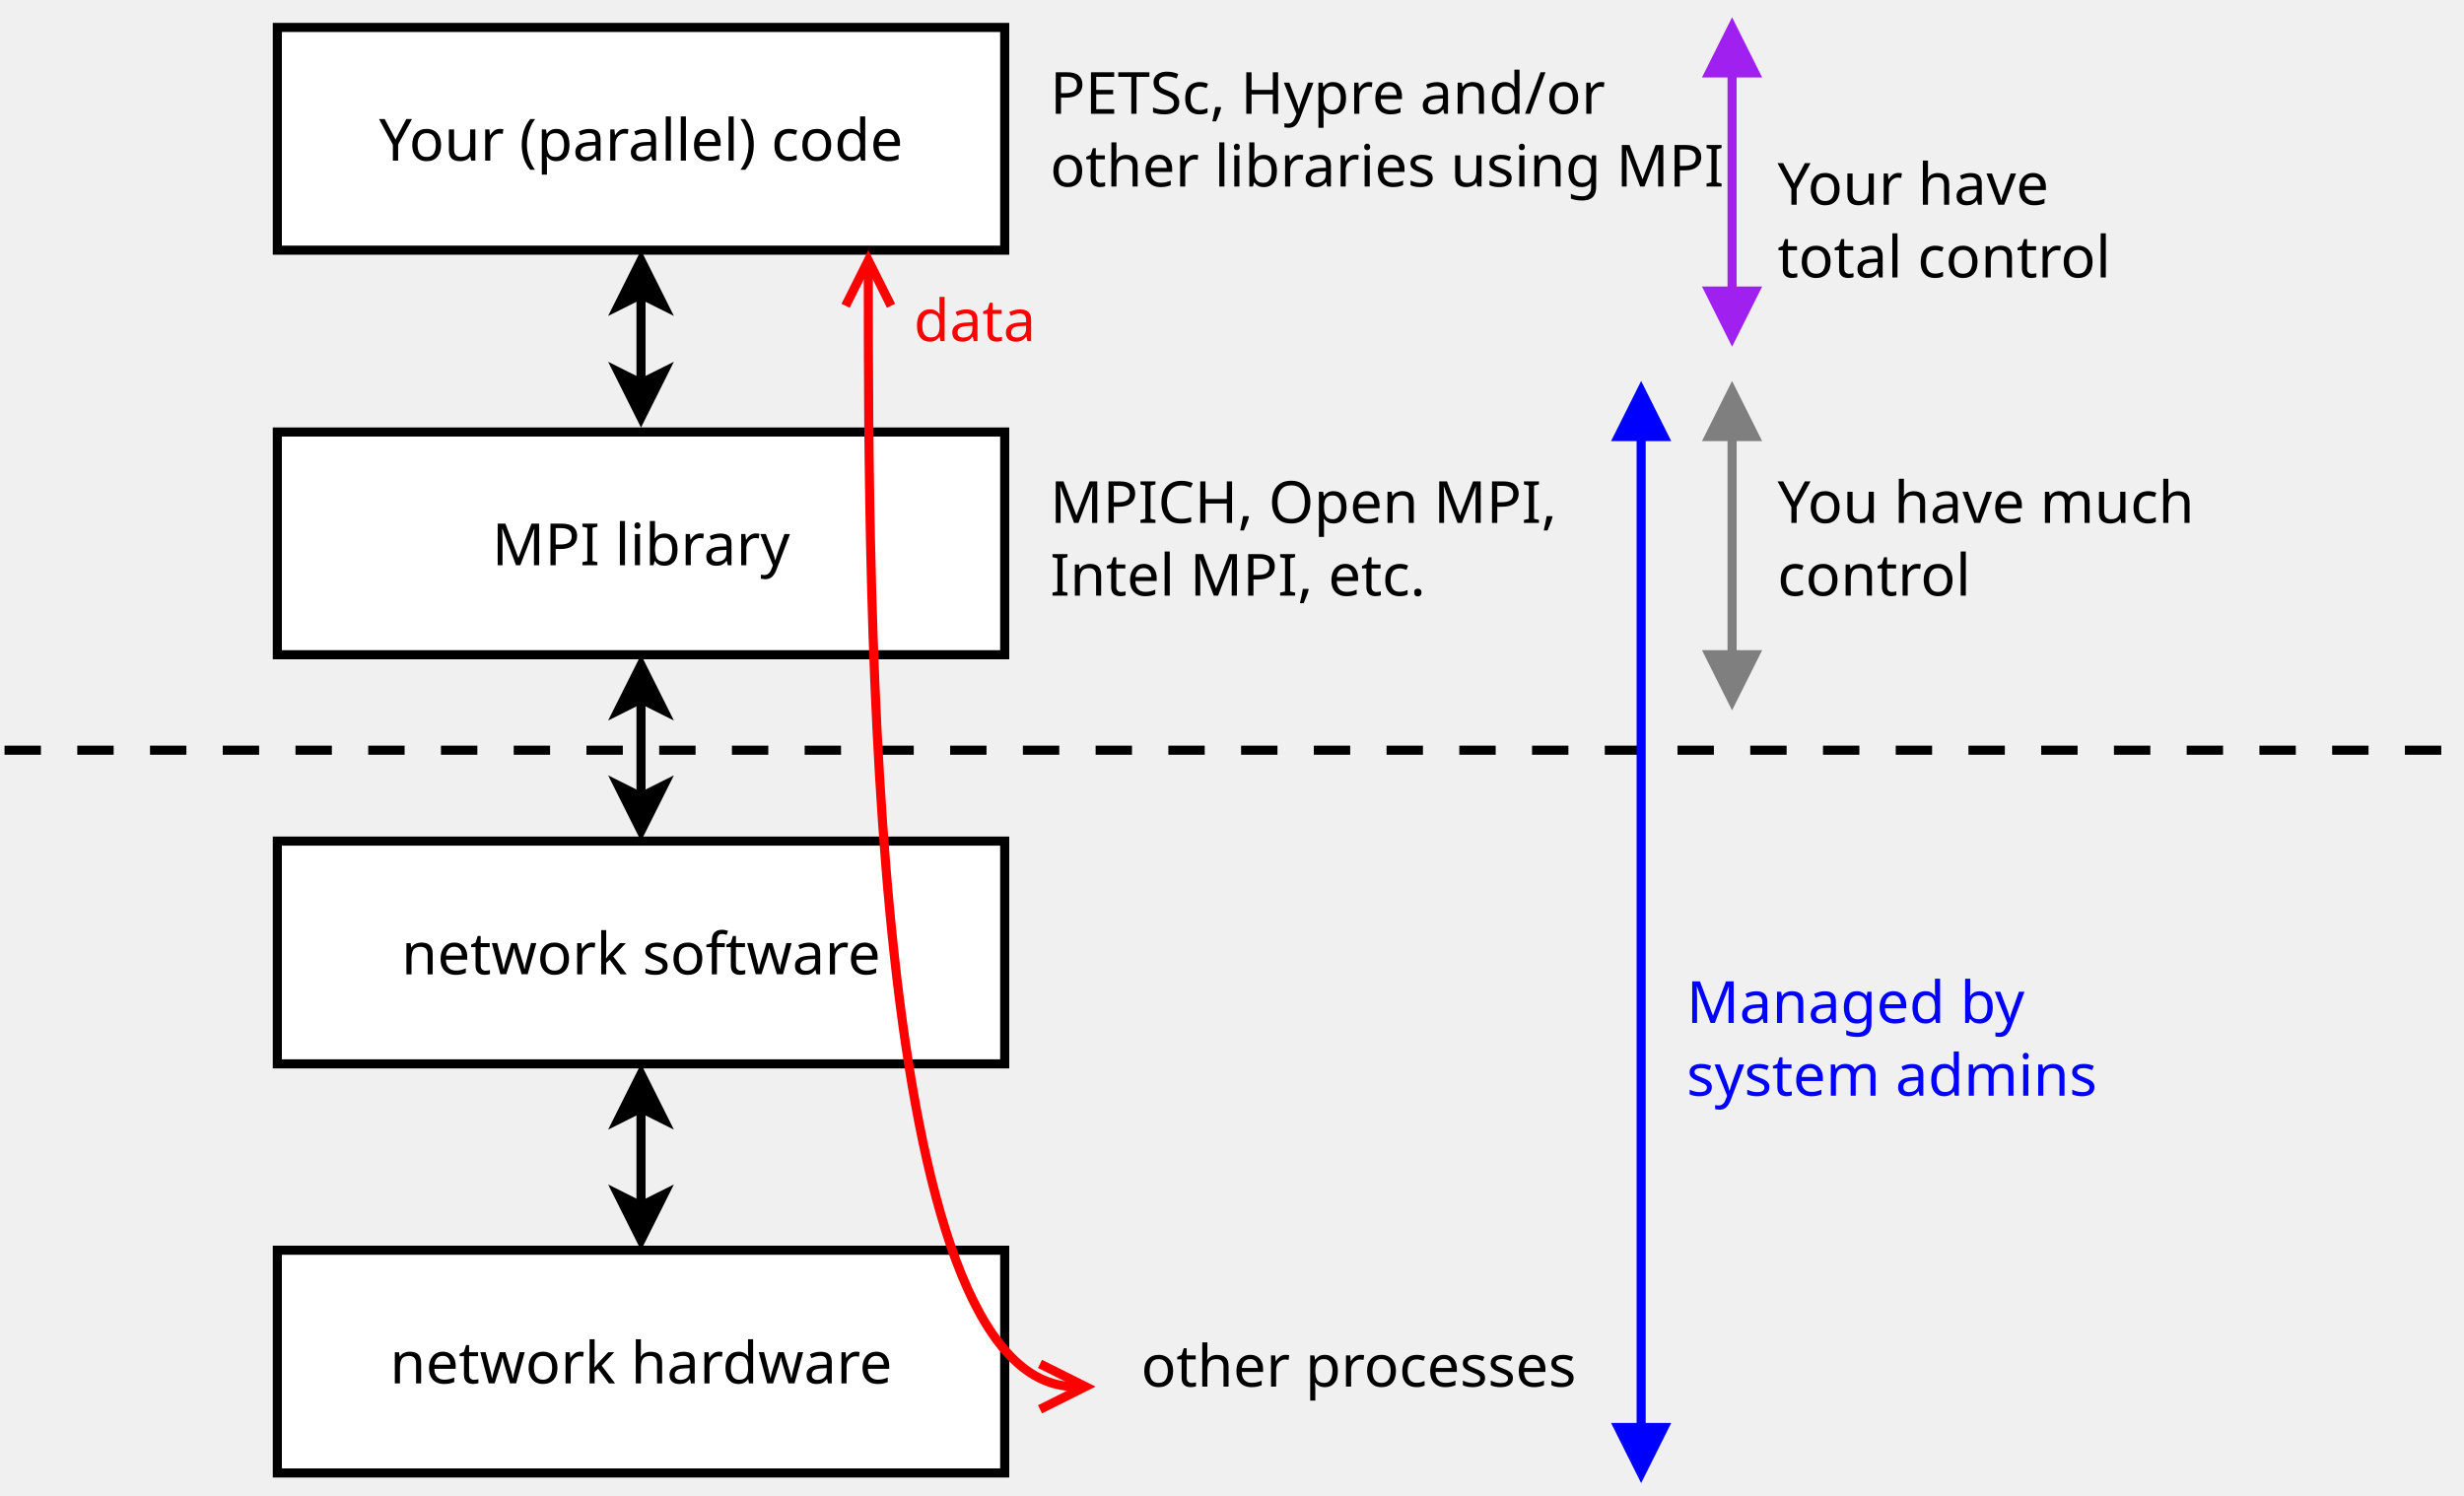
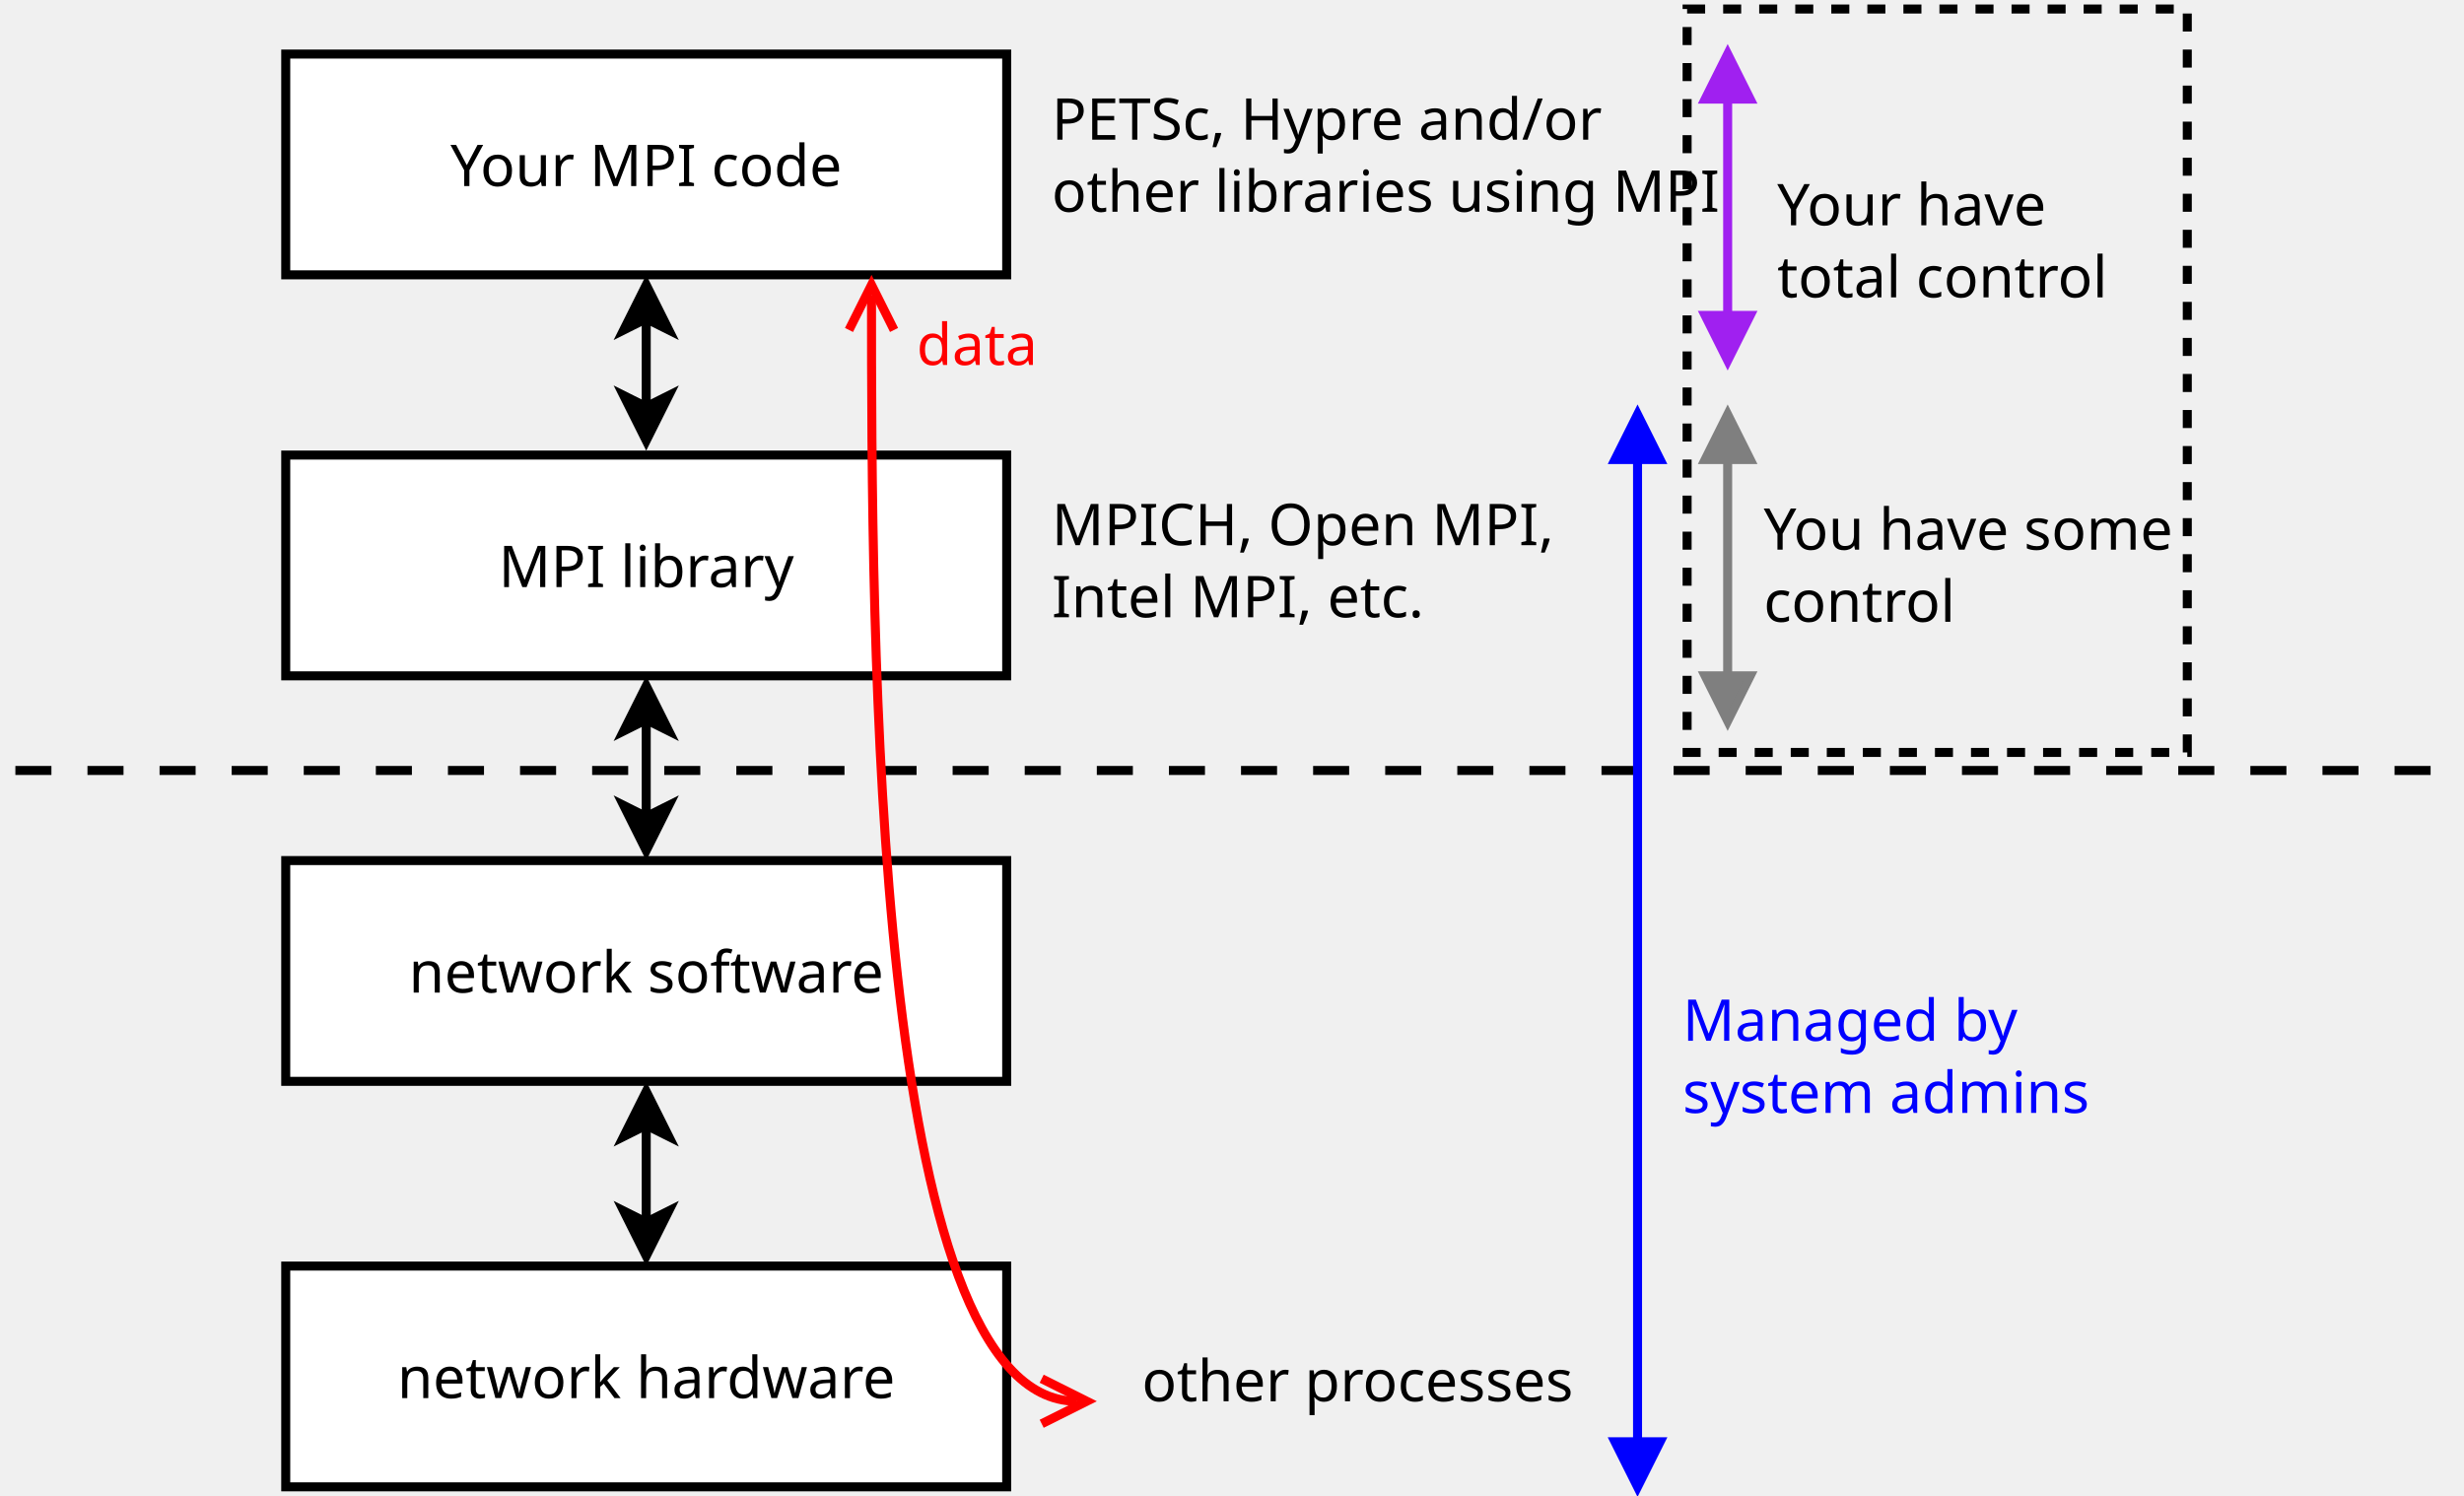
- <svg xmlns="http://www.w3.org/2000/svg" width="28cm" height="17cm" viewBox="199 68 542 323">
+ <svg xmlns="http://www.w3.org/2000/svg" width="28cm" height="17cm" viewBox="199 59 542 332">
  <g>
    <rect style="fill: #ffffff" x="260" y="71" width="160" height="49" />
    <rect style="fill: none; fill-opacity:0; stroke-width: 2; stroke: #000000" x="260" y="71" width="160" height="49" />
    <text font-size="12.8" style="fill: #000000;text-anchor:middle;font-family:sans-serif;font-style:normal;font-weight:normal" x="340" y="100.3">
-       <tspan x="340" y="100.3">Your (parallel) code</tspan>
+       <tspan x="340" y="100.3">Your MPI code</tspan>
    </text>
  </g>
  <g>
    <rect style="fill: #ffffff" x="260" y="160" width="160" height="49" />
    <rect style="fill: none; fill-opacity:0; stroke-width: 2; stroke: #000000" x="260" y="160" width="160" height="49" />
    <text font-size="12.8" style="fill: #000000;text-anchor:middle;font-family:sans-serif;font-style:normal;font-weight:normal" x="340" y="189.3">
      <tspan x="340" y="189.3">MPI library</tspan>
    </text>
  </g>
  <g>
    <rect style="fill: #ffffff" x="260" y="250" width="160" height="49" />
    <rect style="fill: none; fill-opacity:0; stroke-width: 2; stroke: #000000" x="260" y="250" width="160" height="49" />
    <text font-size="12.8" style="fill: #000000;text-anchor:middle;font-family:sans-serif;font-style:normal;font-weight:normal" x="340" y="279.3">
      <tspan x="340" y="279.3">network software</tspan>
    </text>
  </g>
  <g>
    <rect style="fill: #ffffff" x="260" y="340" width="160" height="49" />
    <rect style="fill: none; fill-opacity:0; stroke-width: 2; stroke: #000000" x="260" y="340" width="160" height="49" />
    <text font-size="12.8" style="fill: #000000;text-anchor:middle;font-family:sans-serif;font-style:normal;font-weight:normal" x="340" y="369.3">
      <tspan x="340" y="369.3">network hardware</tspan>
    </text>
  </g>
  <text font-size="12.8" style="fill: #000000;text-anchor:start;font-family:sans-serif;font-style:normal;font-weight:normal" x="430" y="180">
    <tspan x="430" y="180">MPICH, Open MPI,</tspan>
    <tspan x="430" y="196">Intel MPI, etc.</tspan>
  </text>
  <g>
    <line style="fill: none; fill-opacity:0; stroke-width: 2; stroke: #000000" x1="340" y1="129.736" x2="340" y2="149.285" />
    <polygon style="fill: #000000" points="340,122.236 345,132.236 340,129.736 335,132.236 " />
    <polygon style="fill: none; fill-opacity:0; stroke-width: 2; stroke: #000000" points="340,122.236 345,132.236 340,129.736 335,132.236 " />
    <polygon style="fill: #000000" points="340,156.785 335,146.785 340,149.285 345,146.785 " />
    <polygon style="fill: none; fill-opacity:0; stroke-width: 2; stroke: #000000" points="340,156.785 335,146.785 340,149.285 345,146.785 " />
  </g>
  <g>
    <line style="fill: none; fill-opacity:0; stroke-width: 2; stroke: #000000" x1="340" y1="218.736" x2="340" y2="240.264" />
    <polygon style="fill: #000000" points="340,211.236 345,221.236 340,218.736 335,221.236 " />
    <polygon style="fill: none; fill-opacity:0; stroke-width: 2; stroke: #000000" points="340,211.236 345,221.236 340,218.736 335,221.236 " />
    <polygon style="fill: #000000" points="340,247.764 335,237.764 340,240.264 345,237.764 " />
    <polygon style="fill: none; fill-opacity:0; stroke-width: 2; stroke: #000000" points="340,247.764 335,237.764 340,240.264 345,237.764 " />
  </g>
  <g>
    <line style="fill: none; fill-opacity:0; stroke-width: 2; stroke: #000000" x1="340" y1="308.736" x2="340" y2="330.264" />
    <polygon style="fill: #000000" points="340,301.236 345,311.236 340,308.736 335,311.236 " />
    <polygon style="fill: none; fill-opacity:0; stroke-width: 2; stroke: #000000" points="340,301.236 345,311.236 340,308.736 335,311.236 " />
    <polygon style="fill: #000000" points="340,337.764 335,327.764 340,330.264 345,327.764 " />
    <polygon style="fill: none; fill-opacity:0; stroke-width: 2; stroke: #000000" points="340,337.764 335,327.764 340,330.264 345,327.764 " />
  </g>
  <text font-size="12.8" style="fill: #000000;text-anchor:start;font-family:sans-serif;font-style:normal;font-weight:normal" x="430" y="90">
    <tspan x="430" y="90">PETSc, Hypre and/or</tspan>
    <tspan x="430" y="106">other libraries using MPI</tspan>
  </text>
  <line style="fill: none; fill-opacity:0; stroke-width: 2; stroke-dasharray: 8; stroke: #000000" x1="200" y1="230" x2="740" y2="230" />
  <g>
    <line style="fill: none; fill-opacity:0; stroke-width: 2; stroke: #0000ff" x1="560" y1="379" x2="560" y2="161" />
    <polygon style="fill: #0000ff" points="555,379 560,389 565,379 " />
    <polygon style="fill: none; fill-opacity:0; stroke-width: 2; stroke: #0000ff" points="555,379 560,389 565,379 " />
    <polygon style="fill: #0000ff" points="565,161 560,151 555,161 " />
    <polygon style="fill: none; fill-opacity:0; stroke-width: 2; stroke: #0000ff" points="565,161 560,151 555,161 " />
  </g>
-   <text font-size="12.8" style="fill: #000000;text-anchor:start;font-family:sans-serif;font-style:normal;font-weight:normal" x="590" y="110">
-     <tspan x="590" y="110">Your have </tspan>
-     <tspan x="590" y="126">total control</tspan>
+   <text font-size="12.8" style="fill: #000000;text-anchor:start;font-family:sans-serif;font-style:normal;font-weight:normal" x="591" y="109">
+     <tspan x="591" y="109">Your have </tspan>
+     <tspan x="591" y="125">total control</tspan>
  </text>
  <text font-size="12.8" style="fill: #0000ff;text-anchor:start;font-family:sans-serif;font-style:normal;font-weight:normal" x="570" y="290">
    <tspan x="570" y="290">Managed by</tspan>
    <tspan x="570" y="306">system admins</tspan>
  </text>
  <g>
    <path style="fill: none; fill-opacity:0; stroke-width: 2; stroke: #ff0000" d="M 390 124.472 C 390,200 390.2,370 435.528,370" />
    <polyline style="fill: none; fill-opacity:0; stroke-width: 2; stroke: #ff0000" points="395,132.236 390,122.236 385,132.236 " />
    <polyline style="fill: none; fill-opacity:0; stroke-width: 2; stroke: #ff0000" points="427.764,375 437.764,370 427.764,365 " />
  </g>
  <text font-size="12.8" style="fill: #ff0000;text-anchor:start;font-family:sans-serif;font-style:normal;font-weight:normal" x="400" y="140">
    <tspan x="400" y="140">data</tspan>
  </text>
  <text font-size="12.8" style="fill: #000000;text-anchor:start;font-family:sans-serif;font-style:normal;font-weight:normal" x="450" y="370">
    <tspan x="450" y="370">other processes</tspan>
  </text>
  <g>
    <line style="fill: none; fill-opacity:0; stroke-width: 2; stroke: #a020f0" x1="580" y1="129" x2="580" y2="81" />
    <polygon style="fill: #a020f0" points="575,129 580,139 585,129 " />
    <polygon style="fill: none; fill-opacity:0; stroke-width: 2; stroke: #a020f0" points="575,129 580,139 585,129 " />
    <polygon style="fill: #a020f0" points="585,81 580,71 575,81 " />
    <polygon style="fill: none; fill-opacity:0; stroke-width: 2; stroke: #a020f0" points="585,81 580,71 575,81 " />
  </g>
  <g>
    <line style="fill: none; fill-opacity:0; stroke-width: 2; stroke: #7f7f7f" x1="580" y1="209" x2="580" y2="161" />
    <polygon style="fill: #7f7f7f" points="575,209 580,219 585,209 " />
    <polygon style="fill: none; fill-opacity:0; stroke-width: 2; stroke: #7f7f7f" points="575,209 580,219 585,209 " />
    <polygon style="fill: #7f7f7f" points="585,161 580,151 575,161 " />
    <polygon style="fill: none; fill-opacity:0; stroke-width: 2; stroke: #7f7f7f" points="585,161 580,151 575,161 " />
  </g>
-   <text font-size="12.8" style="fill: #000000;text-anchor:start;font-family:sans-serif;font-style:normal;font-weight:normal" x="590" y="180">
-     <tspan x="590" y="180">You have much</tspan>
-     <tspan x="590" y="196">control</tspan>
+   <text font-size="12.8" style="fill: #000000;text-anchor:start;font-family:sans-serif;font-style:normal;font-weight:normal" x="588" y="181">
+     <tspan x="588" y="181">You have some</tspan>
+     <tspan x="588" y="197">control</tspan>
  </text>
+   <rect style="fill: none; fill-opacity:0; stroke-width: 2; stroke-dasharray: 4; stroke: #000000" x="571" y="61" width="111" height="165" />
</svg>
